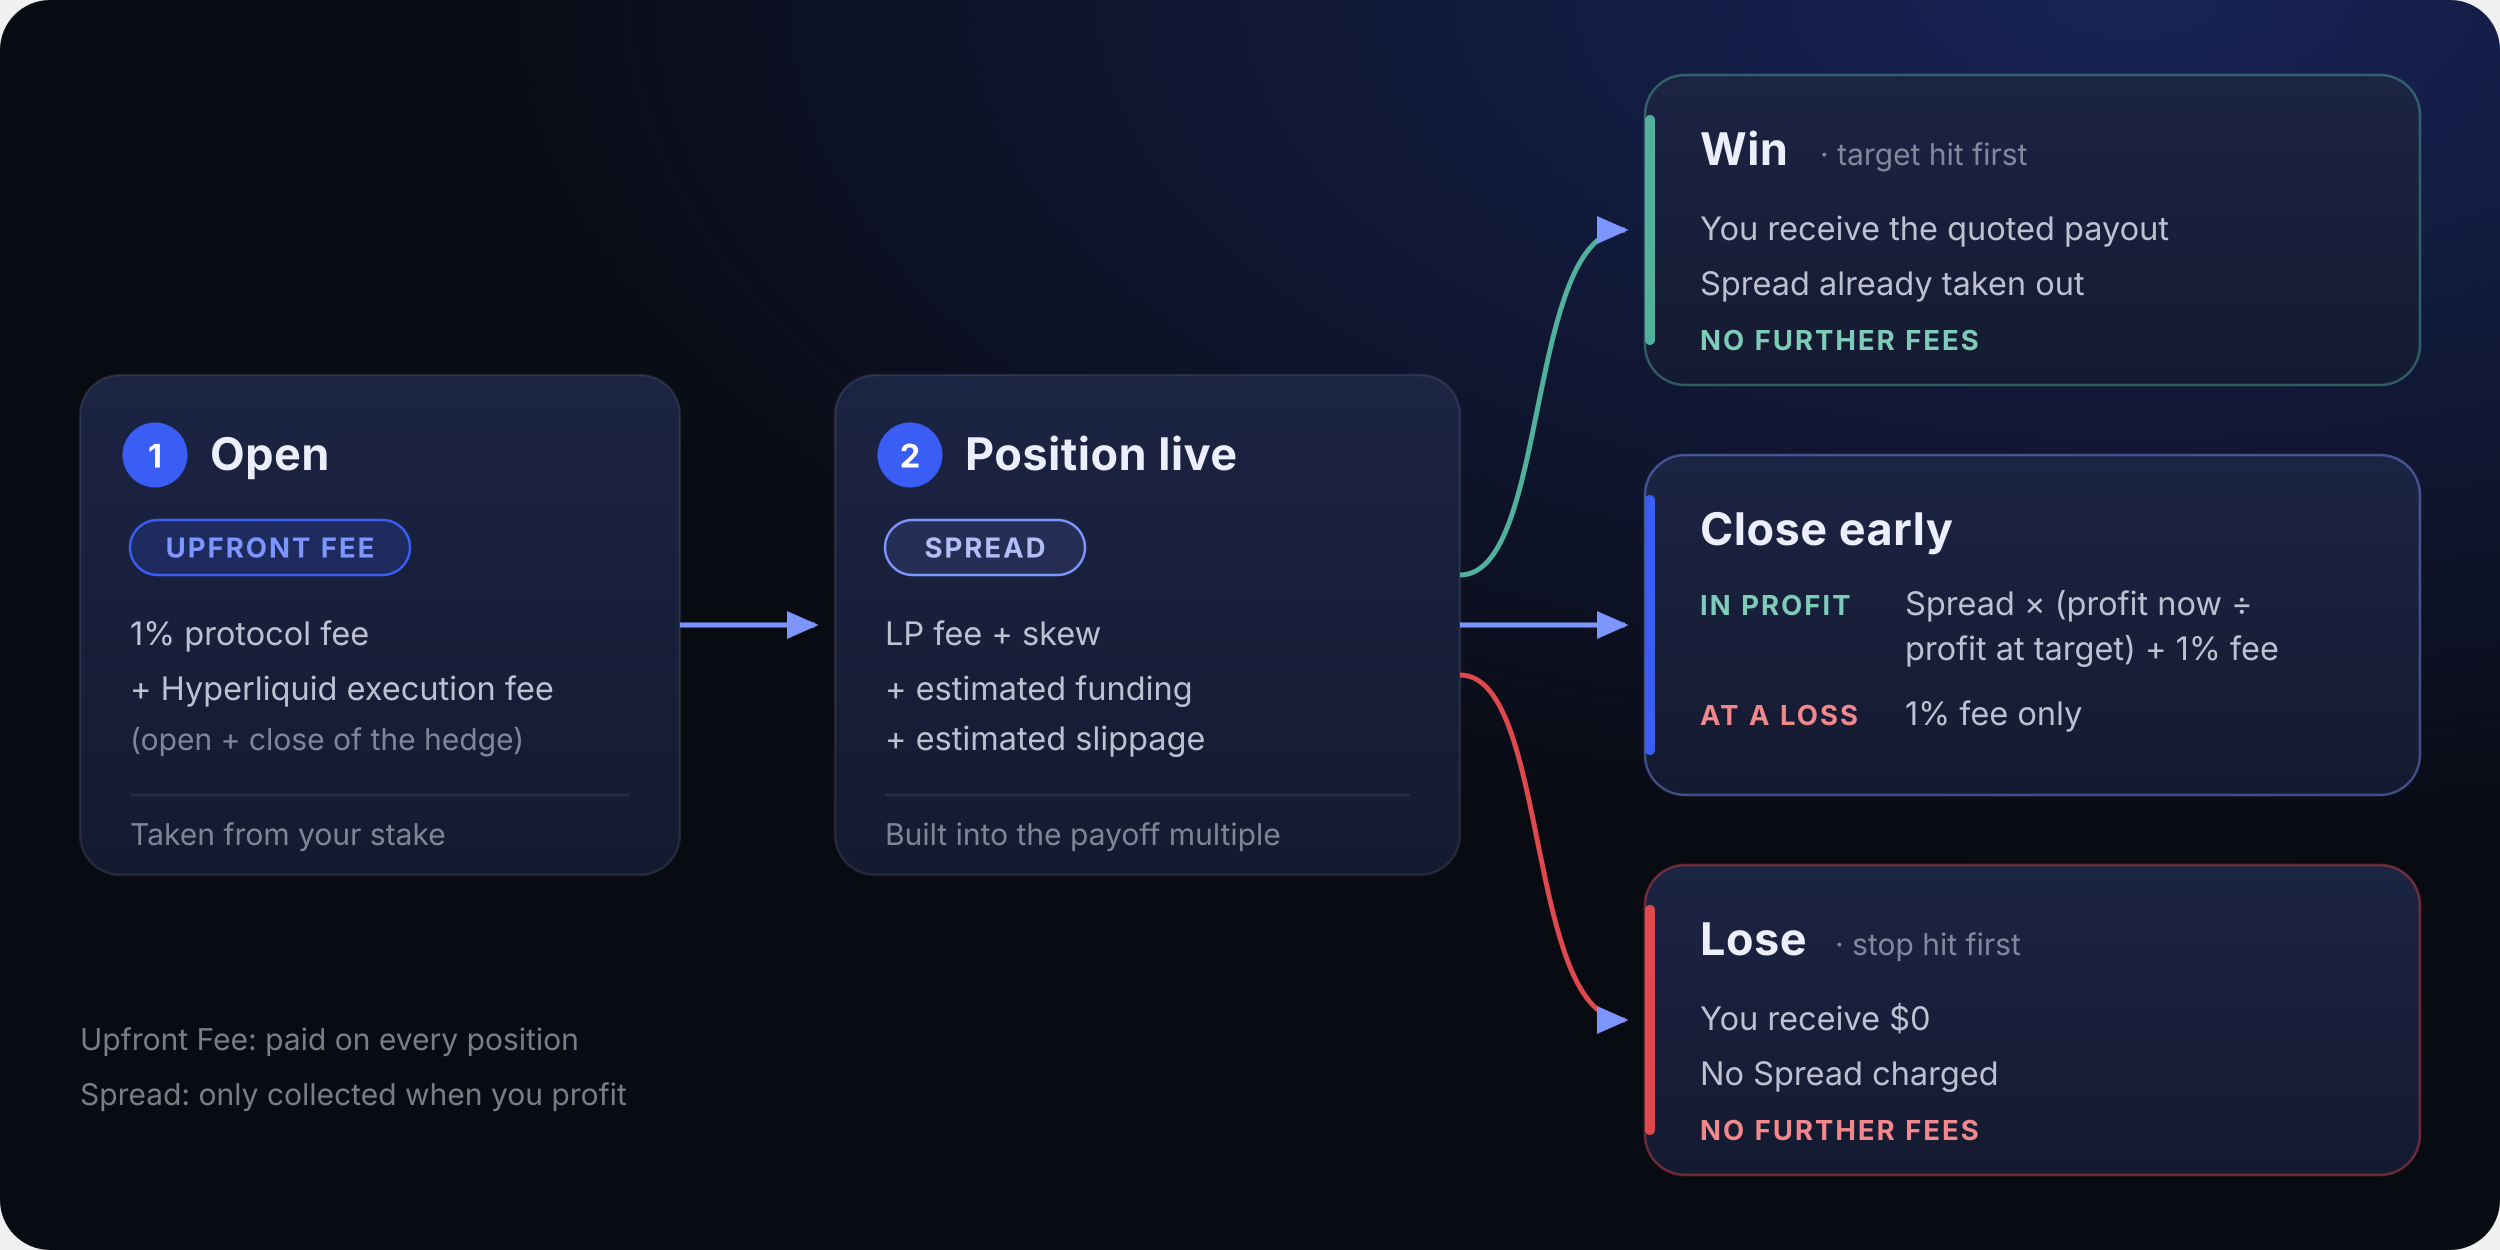
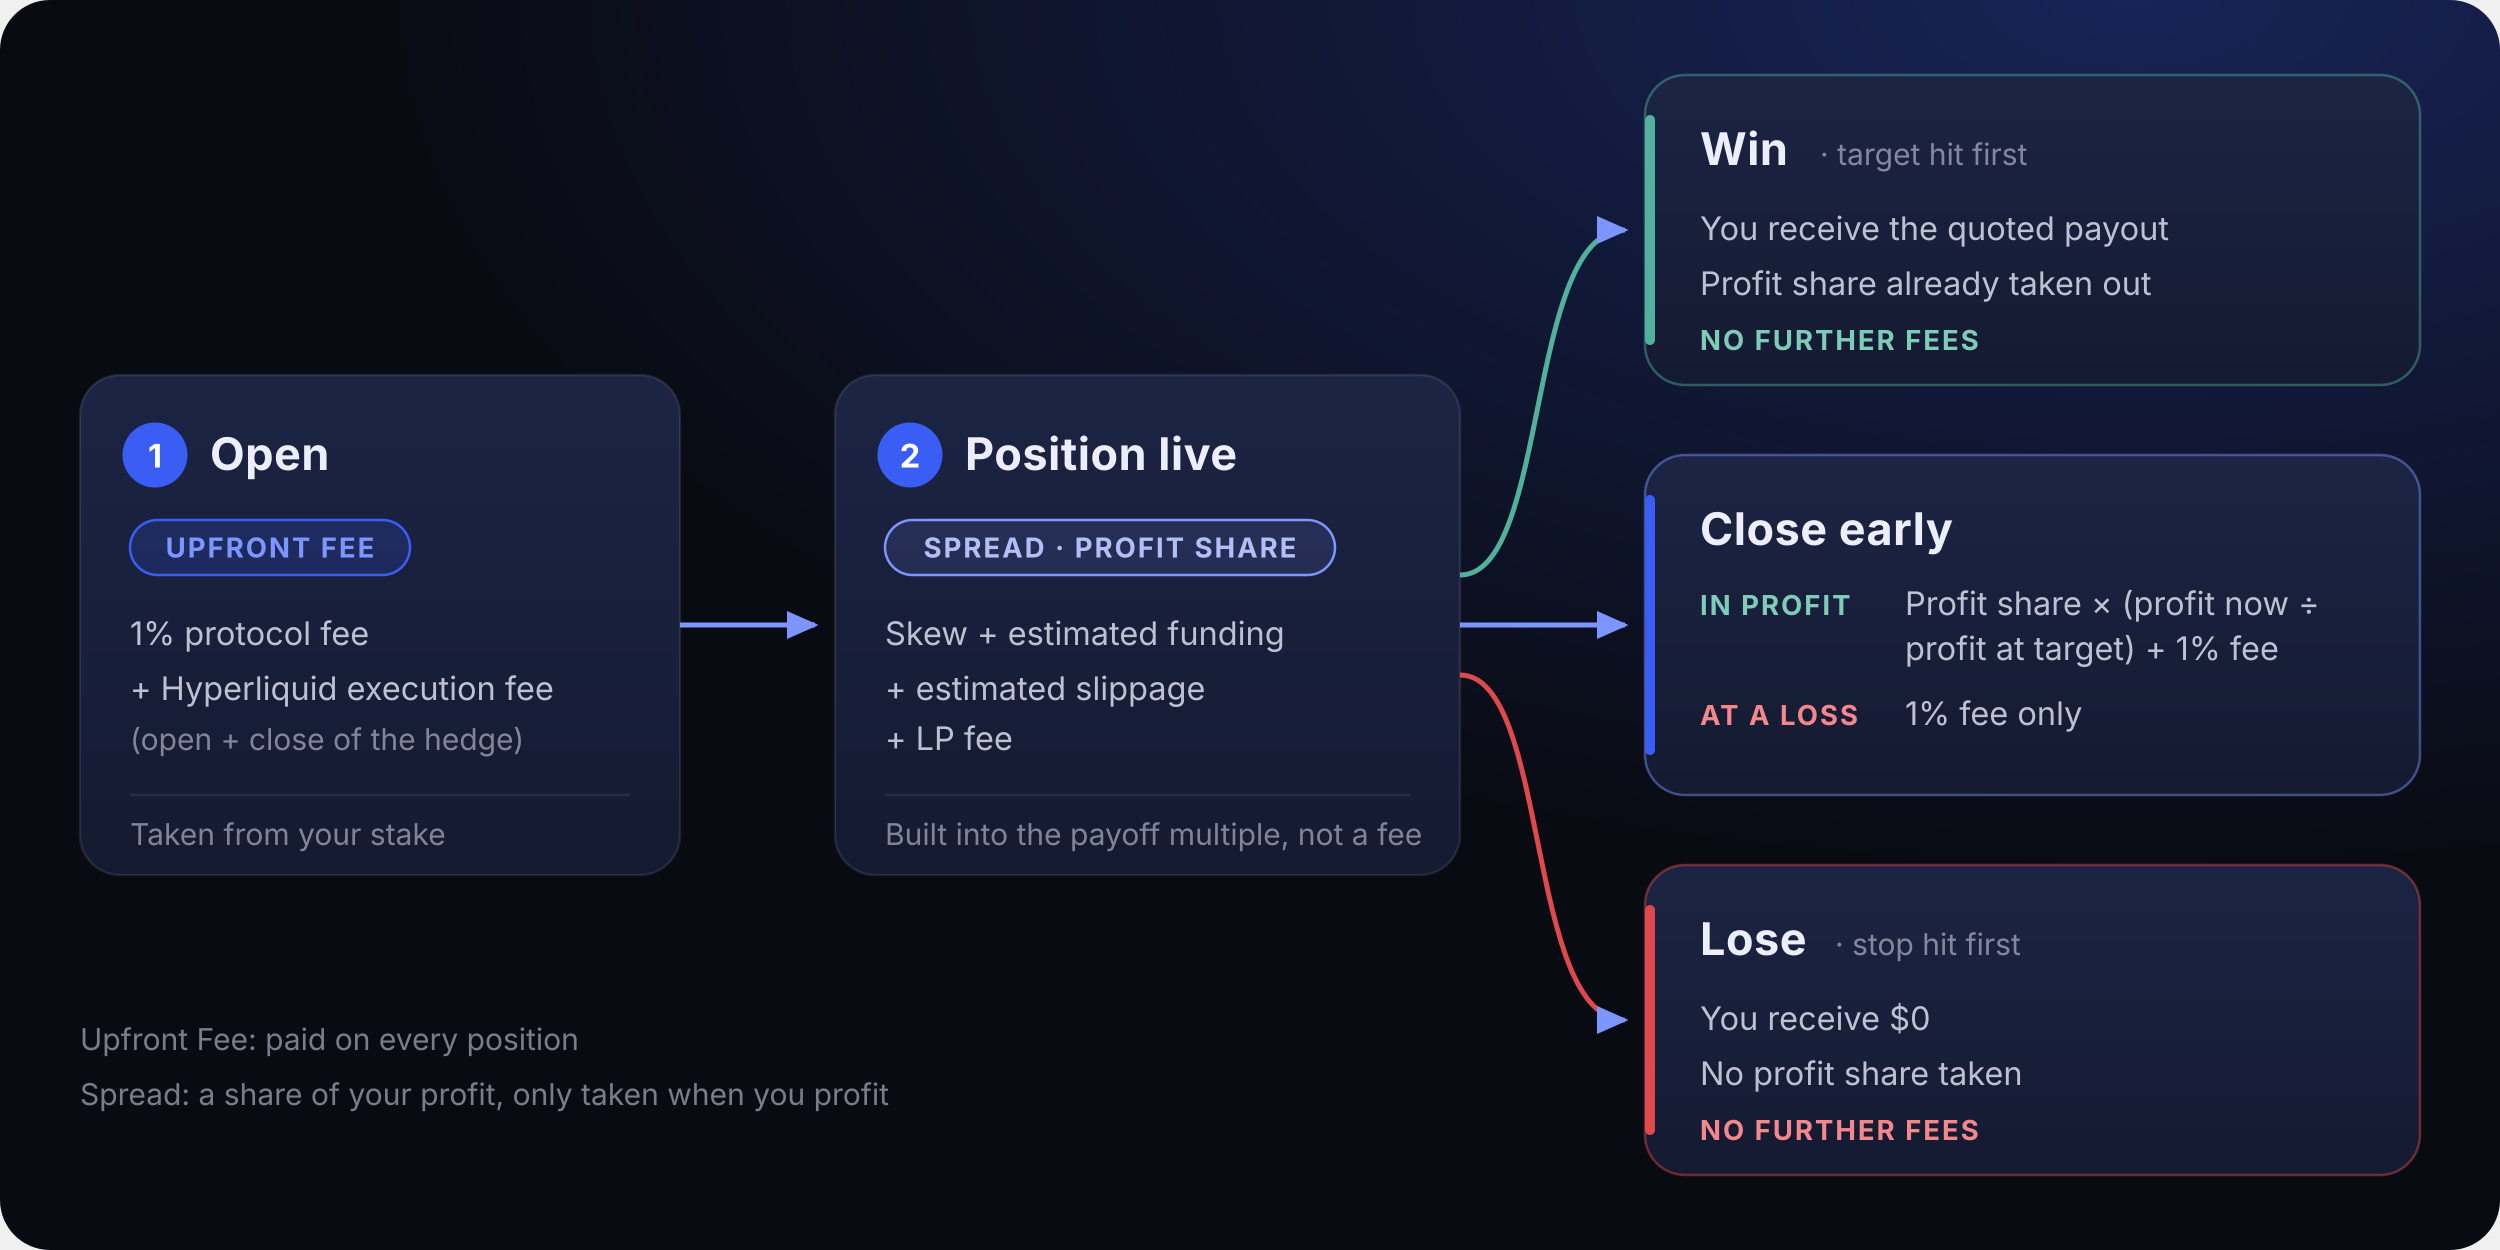
<svg xmlns="http://www.w3.org/2000/svg" width="1000" height="500" viewBox="0 0 1000 500" font-family="Saira, 'Public Sans', Inter, -apple-system, 'Segoe UI', Helvetica, Arial, sans-serif">
  <defs>
    <radialGradient id="glow" cx="85%" cy="0%" r="70%">
      <stop offset="0" stop-color="#3a5df6" stop-opacity="0.30" />
      <stop offset="1" stop-color="#3a5df6" stop-opacity="0" />
    </radialGradient>
    <linearGradient id="card" x1="0" y1="0" x2="0" y2="1">
      <stop offset="0" stop-color="#1c2444" />
      <stop offset="1" stop-color="#141a30" />
    </linearGradient>
    <marker id="arr" viewBox="0 0 10 10" refX="8" refY="5" markerWidth="7" markerHeight="7" orient="auto">
      <path d="M0,1 L9,5 L0,9 z" fill="#7d95ff" />
    </marker>
    <style>
      .h { font-size: 18px; font-weight: 700; fill: #eceefc; letter-spacing: .2px }
      .b { font-size: 13px; fill: rgba(236,238,252,0.78) }
      .d { font-size: 12px; fill: rgba(236,238,252,0.50) }
      .chip { font-size: 11px; font-weight: 700; letter-spacing: .8px }
      .num { font-size: 13px; font-weight: 700; fill: #ffffff }
    </style>
  </defs>
  <rect width="1000" height="500" rx="20" fill="#090b12" />
  <rect width="1000" height="500" rx="20" fill="url(#glow)" />
  <g transform="translate(32,150)">
    <rect width="240" height="200" rx="16" fill="url(#card)" stroke="rgba(236,238,252,0.10)" />
    <circle cx="30" cy="32" r="13" fill="#3a5df6" />
    <text x="30" y="37" text-anchor="middle" class="num">1</text>
    <text x="52" y="38" class="h">Open</text>
    <rect x="20" y="58" width="112" height="22" rx="11" fill="rgba(58,93,246,0.18)" stroke="#3a5df6" />
    <text x="76" y="73" text-anchor="middle" class="chip" fill="#7d95ff">UPFRONT FEE</text>
    <text x="20" y="108" class="b">1% protocol fee</text>
    <text x="20" y="130" class="b">+ Hyperliquid execution fee</text>
    <text x="20" y="150" class="d">(open + close of the hedge)</text>
    <line x1="20" y1="168" x2="220" y2="168" stroke="rgba(236,238,252,0.08)" />
    <text x="20" y="188" class="d">Taken from your stake</text>
  </g>
  <path d="M272,250 L326,250" stroke="#7d95ff" stroke-width="2" fill="none" marker-end="url(#arr)" />
  <g transform="translate(334,150)">
    <rect width="250" height="200" rx="16" fill="url(#card)" stroke="rgba(236,238,252,0.10)" />
    <circle cx="30" cy="32" r="13" fill="#3a5df6" />
    <text x="30" y="37" text-anchor="middle" class="num">2</text>
    <text x="52" y="38" class="h">Position live</text>
-     <rect x="20" y="58" width="80" height="22" rx="11" fill="rgba(125,149,255,0.12)" stroke="#7d95ff" />
-     <text x="60" y="73" text-anchor="middle" class="chip" fill="#b3bef8">SPREAD</text>
-     <text x="20" y="108" class="b">LP fee + skew</text>
-     <text x="20" y="130" class="b">+ estimated funding</text>
-     <text x="20" y="150" class="b">+ estimated slippage</text>
+     <rect x="20" y="58" width="180" height="22" rx="11" fill="rgba(125,149,255,0.12)" stroke="#7d95ff" />
+     <text x="110" y="73" text-anchor="middle" class="chip" fill="#b3bef8">SPREAD · PROFIT SHARE</text>
+     <text x="20" y="108" class="b">Skew + estimated funding</text>
+     <text x="20" y="130" class="b">+ estimated slippage</text>
+     <text x="20" y="150" class="b">+ LP fee</text>
    <line x1="20" y1="168" x2="230" y2="168" stroke="rgba(236,238,252,0.08)" />
-     <text x="20" y="188" class="d">Built into the payoff multiple</text>
+     <text x="20" y="188" class="d">Built into the payoff multiple, not a fee</text>
  </g>
  <path d="M584,230 C620,230 610,92 650,92" stroke="#51b19d" stroke-width="2" fill="none" marker-end="url(#arr)" />
  <path d="M584,250 L650,250" stroke="#7d95ff" stroke-width="2" fill="none" marker-end="url(#arr)" />
  <path d="M584,270 C620,270 610,408 650,408" stroke="#df484c" stroke-width="2" fill="none" marker-end="url(#arr)" />
  <g transform="translate(658,30)">
    <rect width="310" height="124" rx="16" fill="url(#card)" stroke="rgba(81,177,157,0.45)" />
    <rect x="0" y="16" width="4" height="92" rx="2" fill="#51b19d" />
    <text x="22" y="36" class="h">Win</text>
    <text x="70" y="36" class="d">· target hit first</text>
    <text x="22" y="66" class="b">You receive the quoted payout</text>
-     <text x="22" y="88" class="b">Spread already taken out</text>
+     <text x="22" y="88" class="b">Profit share already taken out</text>
    <text x="22" y="110" class="chip" fill="#7ecbb8">NO FURTHER FEES</text>
  </g>
  <g transform="translate(658,182)">
    <rect width="310" height="136" rx="16" fill="url(#card)" stroke="rgba(125,149,255,0.45)" />
    <rect x="0" y="16" width="4" height="104" rx="2" fill="#3a5df6" />
    <text x="22" y="36" class="h">Close early</text>
    <text x="22" y="64" class="chip" fill="#7ecbb8">IN PROFIT</text>
-     <text x="104" y="64" class="b">Spread × (profit now ÷</text>
+     <text x="104" y="64" class="b">Profit share × (profit now ÷</text>
    <text x="104" y="82" class="b">profit at target) + 1% fee</text>
    <text x="22" y="108" class="chip" fill="#f2888b">AT A LOSS</text>
    <text x="104" y="108" class="b">1% fee only</text>
  </g>
  <g transform="translate(658,346)">
    <rect width="310" height="124" rx="16" fill="url(#card)" stroke="rgba(223,72,76,0.45)" />
    <rect x="0" y="16" width="4" height="92" rx="2" fill="#df484c" />
    <text x="22" y="36" class="h">Lose</text>
    <text x="76" y="36" class="d">· stop hit first</text>
    <text x="22" y="66" class="b">You receive $0</text>
-     <text x="22" y="88" class="b">No Spread charged</text>
+     <text x="22" y="88" class="b">No profit share taken</text>
    <text x="22" y="110" class="chip" fill="#f2888b">NO FURTHER FEES</text>
  </g>
  <text x="32" y="420" class="d">Upfront Fee: paid on every position</text>
-   <text x="32" y="442" class="d">Spread: only collected when you profit</text>
+   <text x="32" y="442" class="d">Spread: a share of your profit, only taken when you profit</text>
</svg>
